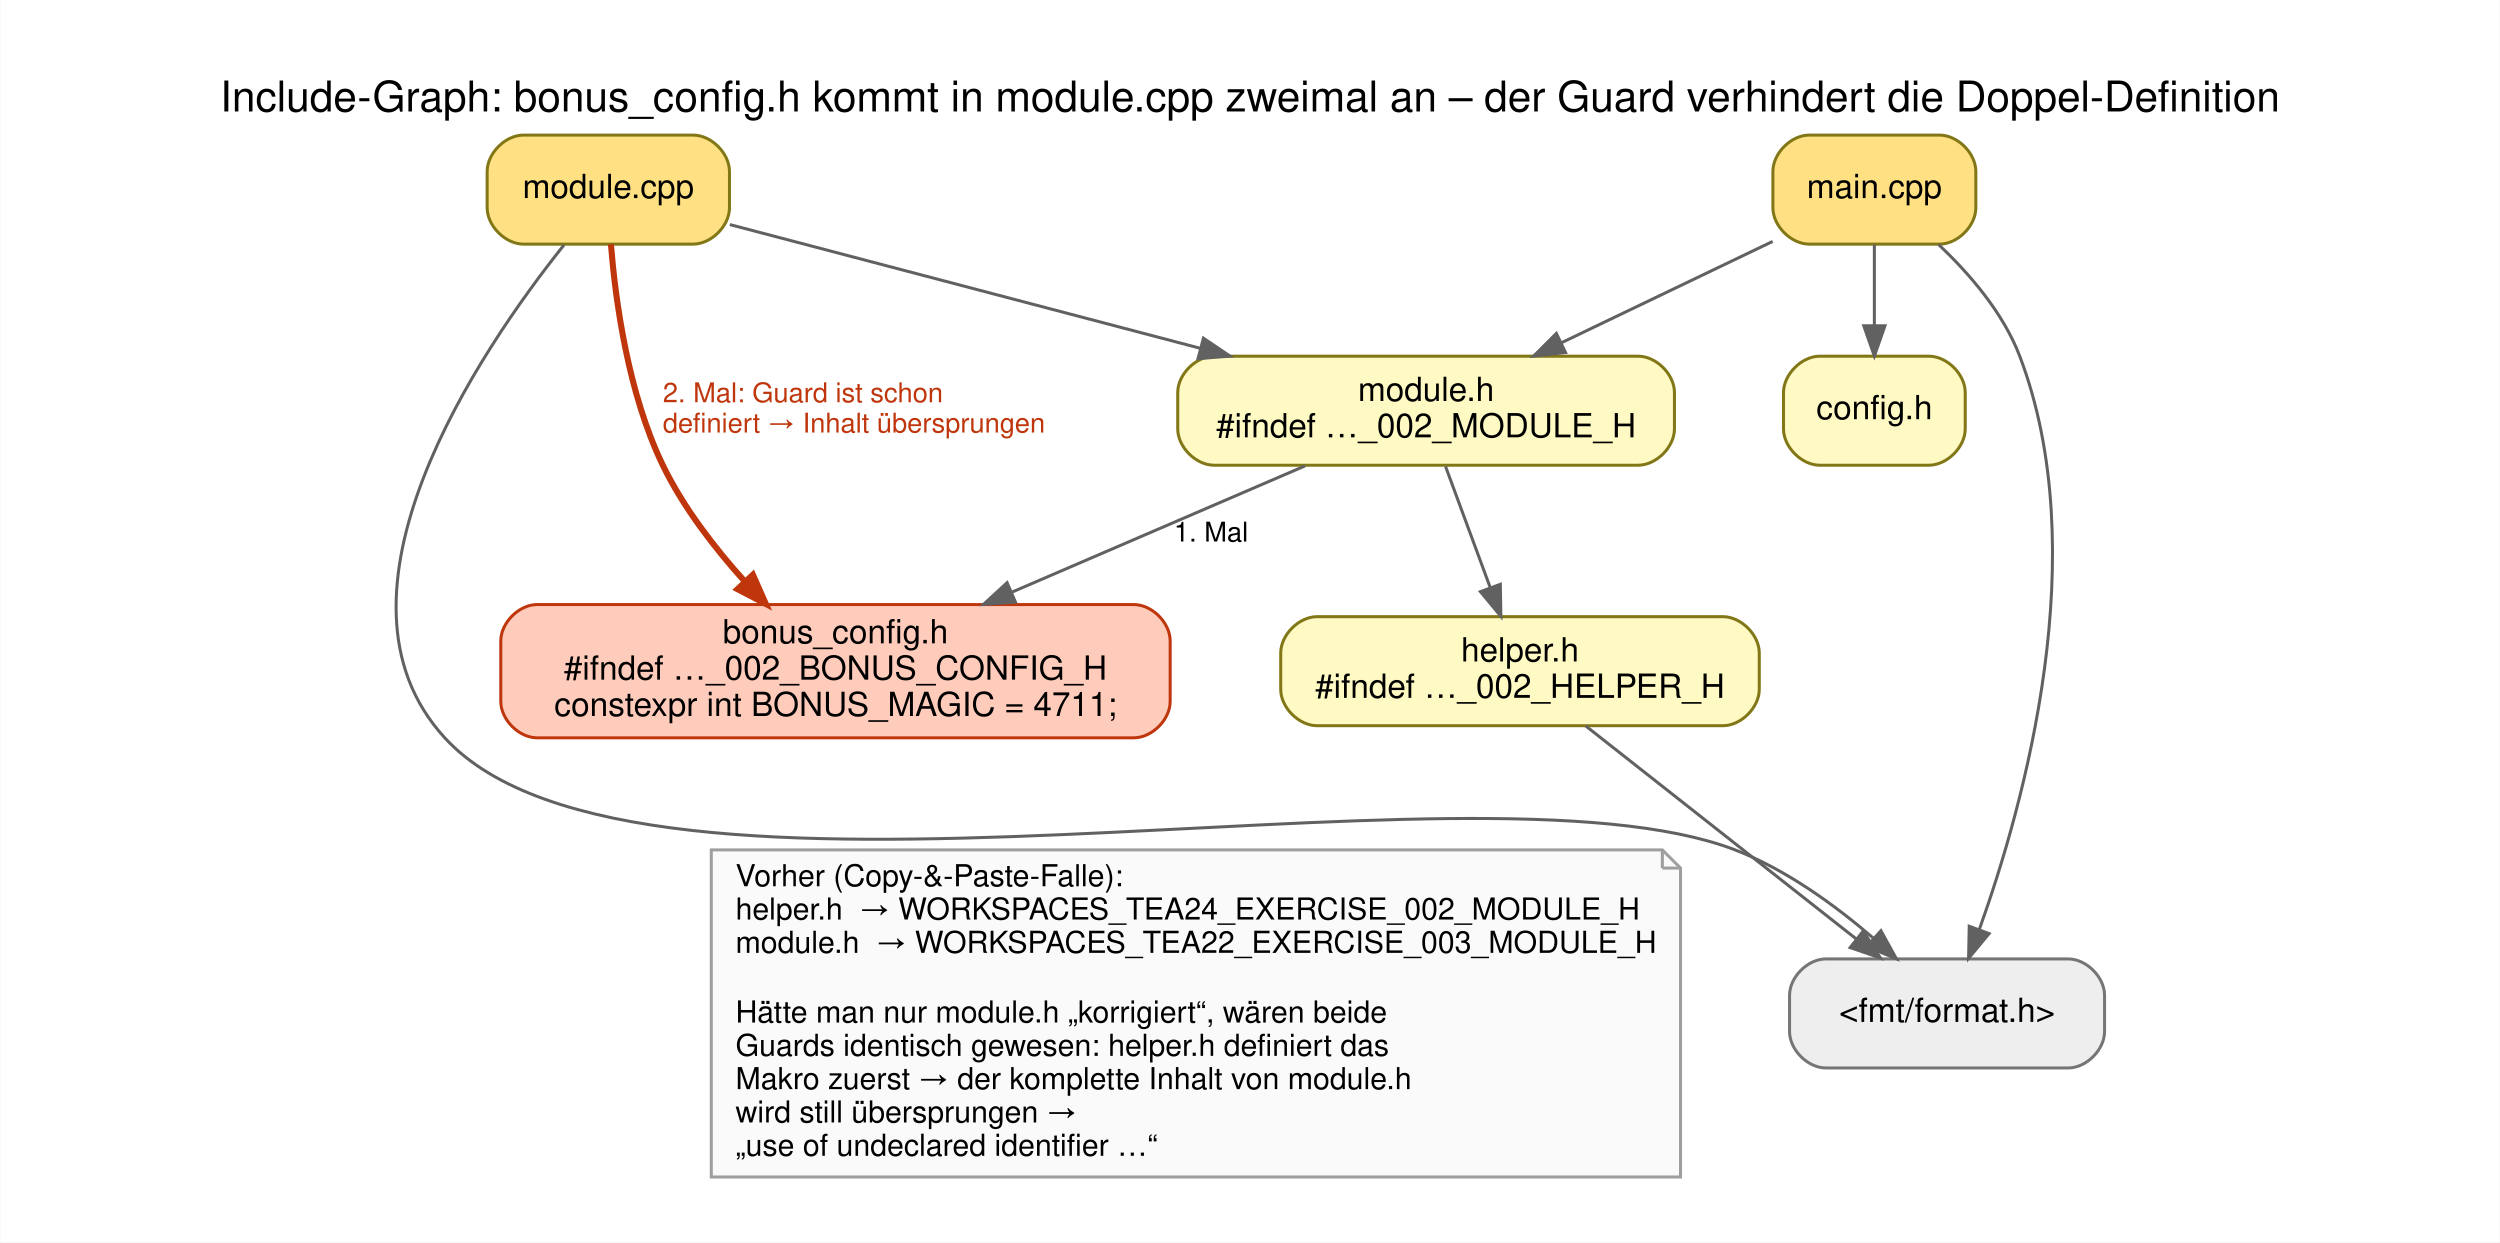
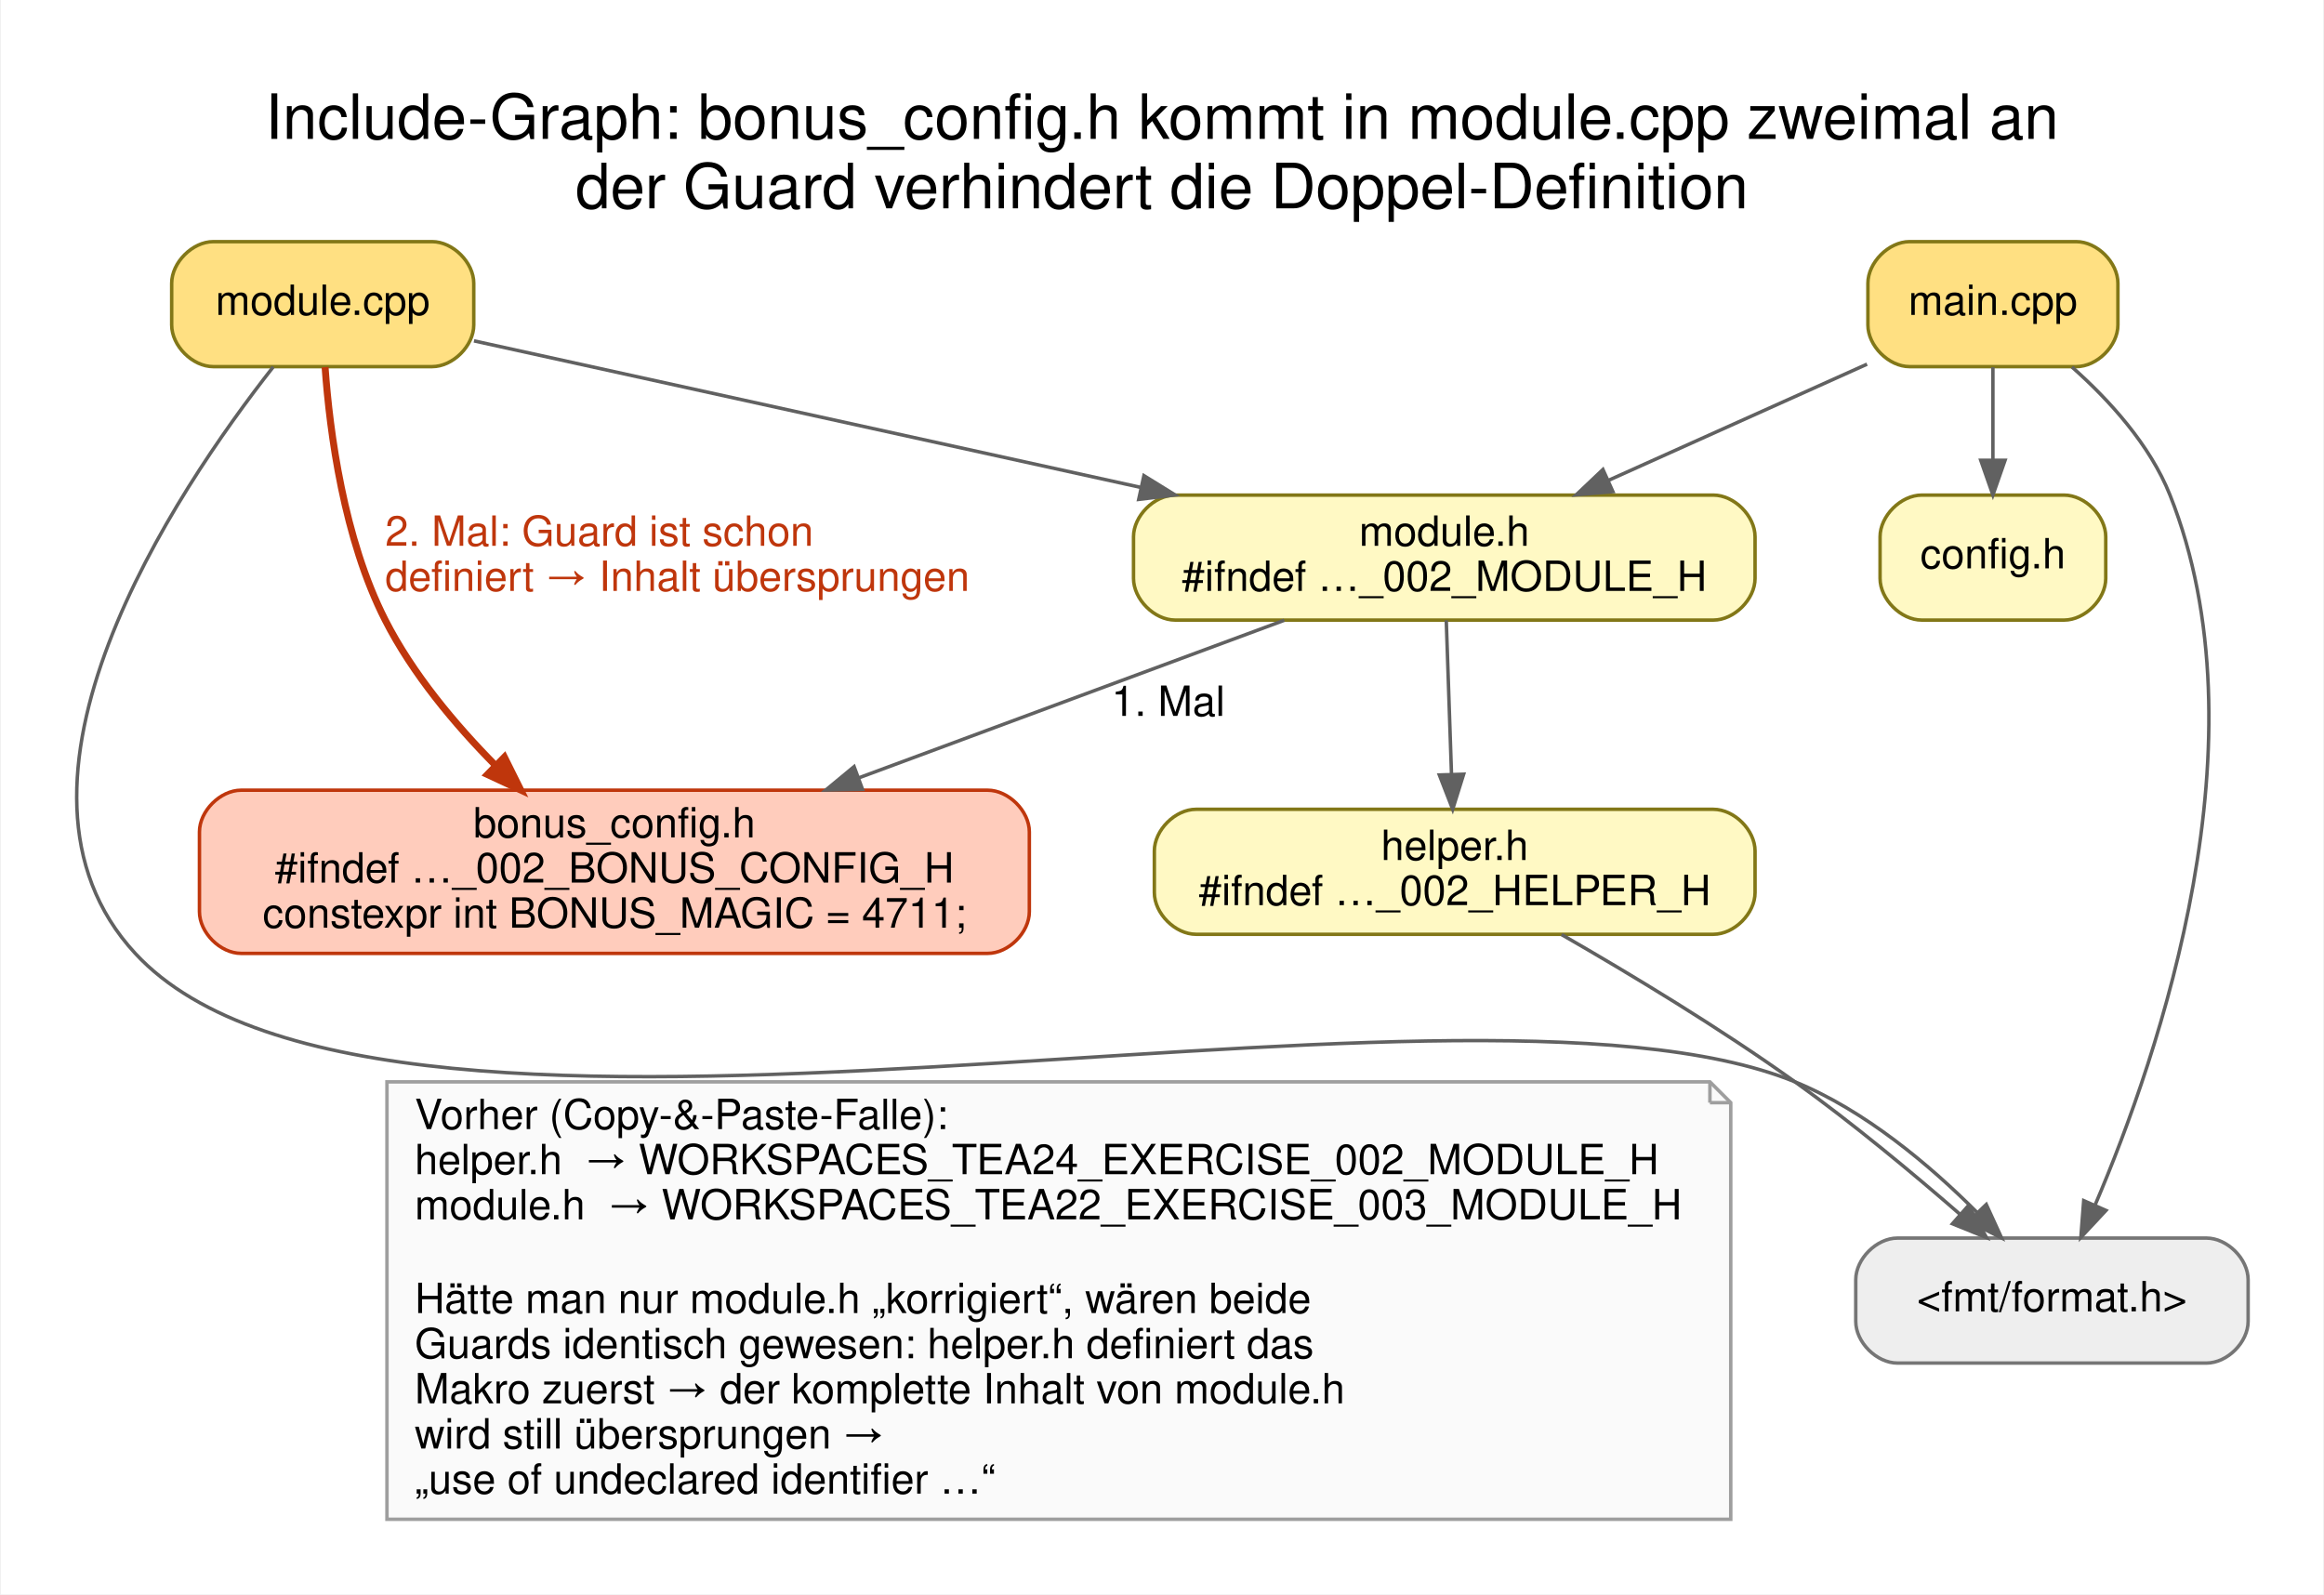
- <svg xmlns="http://www.w3.org/2000/svg" width="825pt" height="410pt" viewBox="0.00 0.00 825.20 410.20">
-   <g id="graph0" class="graph" transform="scale(1 1) rotate(0) translate(21.6 388.6)">
-     <polygon fill="white" stroke="transparent" points="-21.6,21.6 -21.6,-388.6 803.6,-388.6 803.6,21.6 -21.6,21.6" />
-     <text text-anchor="middle" x="391" y="-351.8" font-family="Helvetica,sans-Serif" font-size="14.00">Include-Graph: bonus_config.h kommt in module.cpp zweimal an – der Guard verhindert die Doppel-Definition</text>
+ <svg xmlns="http://www.w3.org/2000/svg" width="669pt" height="459pt" viewBox="0.00 0.00 668.79 459.20">
+   <g id="graph0" class="graph" transform="scale(1 1) rotate(0) translate(21.6 437.6)">
+     <polygon fill="white" stroke="transparent" points="-21.6,21.6 -21.6,-437.6 647.19,-437.6 647.19,21.6 -21.6,21.6" />
+     <text text-anchor="middle" x="312.79" y="-397.6" font-family="Helvetica,sans-Serif" font-size="18.00">Include-Graph: bonus_config.h kommt in module.cpp zweimal an</text>
+     <text text-anchor="middle" x="312.79" y="-377.6" font-family="Helvetica,sans-Serif" font-size="18.00">der Guard verhindert die Doppel-Definition</text>
    <g id="node1" class="node">
-       <path fill="#ffe082" stroke="#827717" d="M618.64,-344C618.64,-344 575.64,-344 575.64,-344 569.64,-344 563.64,-338 563.64,-332 563.64,-332 563.64,-320 563.64,-320 563.64,-314 569.64,-308 575.64,-308 575.64,-308 618.64,-308 618.64,-308 624.64,-308 630.64,-314 630.64,-320 630.64,-320 630.64,-332 630.64,-332 630.64,-338 624.64,-344 618.64,-344" />
-       <text text-anchor="middle" x="597.14" y="-323.2" font-family="Helvetica,sans-Serif" font-size="11.00">main.cpp</text>
+       <path fill="#ffe082" stroke="#827717" d="M576.09,-368C576.09,-368 528.09,-368 528.09,-368 522.09,-368 516.09,-362 516.09,-356 516.09,-356 516.09,-344 516.09,-344 516.09,-338 522.09,-332 528.09,-332 528.09,-332 576.09,-332 576.09,-332 582.09,-332 588.09,-338 588.09,-344 588.09,-344 588.09,-356 588.09,-356 588.09,-362 582.09,-368 576.09,-368" />
+       <text text-anchor="middle" x="552.09" y="-346.9" font-family="Helvetica,sans-Serif" font-size="12.00">main.cpp</text>
    </g>
    <g id="node3" class="node">
-       <path fill="#fff9c4" stroke="#827717" d="M615.14,-271C615.14,-271 579.14,-271 579.14,-271 573.14,-271 567.14,-265 567.14,-259 567.14,-259 567.14,-247 567.14,-247 567.14,-241 573.14,-235 579.14,-235 579.14,-235 615.14,-235 615.14,-235 621.14,-235 627.14,-241 627.14,-247 627.14,-247 627.14,-259 627.14,-259 627.14,-265 621.14,-271 615.14,-271" />
-       <text text-anchor="middle" x="597.14" y="-250.2" font-family="Helvetica,sans-Serif" font-size="11.00">config.h</text>
+       <path fill="#fff9c4" stroke="#827717" d="M572.59,-295C572.59,-295 531.59,-295 531.59,-295 525.59,-295 519.59,-289 519.59,-283 519.59,-283 519.59,-271 519.59,-271 519.59,-265 525.59,-259 531.59,-259 531.59,-259 572.59,-259 572.59,-259 578.59,-259 584.59,-265 584.59,-271 584.59,-271 584.59,-283 584.59,-283 584.59,-289 578.59,-295 572.59,-295" />
+       <text text-anchor="middle" x="552.09" y="-273.9" font-family="Helvetica,sans-Serif" font-size="12.00">config.h</text>
    </g>
    <g id="edge1" class="edge">
-       <path fill="none" stroke="#616161" d="M597.14,-307.81C597.14,-299.79 597.14,-290.05 597.14,-281.07" />
-       <polygon fill="#616161" stroke="#616161" points="600.64,-281.03 597.14,-271.03 593.64,-281.03 600.64,-281.03" />
+       <path fill="none" stroke="#616161" d="M552.09,-331.81C552.09,-323.79 552.09,-314.05 552.09,-305.07" />
+       <polygon fill="#616161" stroke="#616161" points="555.59,-305.03 552.09,-295.03 548.59,-305.03 555.59,-305.03" />
    </g>
    <g id="node4" class="node">
-       <path fill="#fff9c4" stroke="#827717" d="M519.14,-271C519.14,-271 379.14,-271 379.14,-271 373.14,-271 367.14,-265 367.14,-259 367.14,-259 367.14,-247 367.14,-247 367.14,-241 373.14,-235 379.14,-235 379.14,-235 519.14,-235 519.14,-235 525.14,-235 531.14,-241 531.14,-247 531.14,-247 531.14,-259 531.14,-259 531.14,-265 525.14,-271 519.14,-271" />
-       <text text-anchor="middle" x="449.14" y="-256.2" font-family="Helvetica,sans-Serif" font-size="11.00">module.h</text>
-       <text text-anchor="middle" x="449.14" y="-244.2" font-family="Helvetica,sans-Serif" font-size="11.00">#ifndef …_002_MODULE_H</text>
+       <path fill="#fff9c4" stroke="#827717" d="M471.59,-295C471.59,-295 316.59,-295 316.59,-295 310.59,-295 304.59,-289 304.59,-283 304.59,-283 304.59,-271 304.59,-271 304.59,-265 310.59,-259 316.59,-259 316.59,-259 471.59,-259 471.59,-259 477.59,-259 483.59,-265 483.59,-271 483.59,-271 483.59,-283 483.59,-283 483.59,-289 477.59,-295 471.59,-295" />
+       <text text-anchor="middle" x="394.09" y="-280.4" font-family="Helvetica,sans-Serif" font-size="12.00">module.h</text>
+       <text text-anchor="middle" x="394.09" y="-267.4" font-family="Helvetica,sans-Serif" font-size="12.00">#ifndef …_002_MODULE_H</text>
    </g>
    <g id="edge2" class="edge">
-       <path fill="none" stroke="#616161" d="M563.55,-308.89C542.96,-299.01 516.34,-286.24 493.95,-275.5" />
-       <polygon fill="#616161" stroke="#616161" points="495.18,-272.21 484.65,-271.04 492.15,-278.52 495.18,-272.21" />
+       <path fill="none" stroke="#616161" d="M515.84,-332.71C493.72,-322.77 465.2,-309.96 441.33,-299.23" />
+       <polygon fill="#616161" stroke="#616161" points="442.65,-295.99 432.09,-295.08 439.78,-302.37 442.65,-295.99" />
    </g>
    <g id="node7" class="node">
-       <path fill="#eeeeee" stroke="#757575" d="M661.14,-72C661.14,-72 581.14,-72 581.14,-72 575.14,-72 569.14,-66 569.14,-60 569.14,-60 569.14,-48 569.14,-48 569.14,-42 575.14,-36 581.14,-36 581.14,-36 661.14,-36 661.14,-36 667.14,-36 673.14,-42 673.14,-48 673.14,-48 673.14,-60 673.14,-60 673.14,-66 667.14,-72 661.14,-72" />
-       <text text-anchor="middle" x="621.14" y="-51.2" font-family="Helvetica,sans-Serif" font-size="11.00">&lt;fmt/format.h&gt;</text>
+       <path fill="#eeeeee" stroke="#757575" d="M613.59,-81C613.59,-81 524.59,-81 524.59,-81 518.59,-81 512.59,-75 512.59,-69 512.59,-69 512.59,-57 512.59,-57 512.59,-51 518.59,-45 524.59,-45 524.59,-45 613.59,-45 613.59,-45 619.59,-45 625.59,-51 625.59,-57 625.59,-57 625.59,-69 625.59,-69 625.59,-75 619.59,-81 613.59,-81" />
+       <text text-anchor="middle" x="569.09" y="-59.9" font-family="Helvetica,sans-Serif" font-size="12.00">&lt;fmt/format.h&gt;</text>
    </g>
    <g id="edge3" class="edge">
-       <path fill="none" stroke="#616161" d="M618.35,-307.86C628.54,-298.24 639.7,-285.3 645.14,-271 669.73,-206.33 646.77,-123.47 631.77,-81.67" />
-       <polygon fill="#616161" stroke="#616161" points="635.02,-80.36 628.25,-72.2 628.46,-82.79 635.02,-80.36" />
+       <path fill="none" stroke="#616161" d="M574.87,-331.88C585.61,-322.36 597.32,-309.5 603.09,-295 631,-224.79 600.24,-134.35 581.45,-90.37" />
+       <polygon fill="#616161" stroke="#616161" points="584.65,-88.96 577.42,-81.21 578.24,-91.78 584.65,-88.96" />
    </g>
    <g id="node2" class="node">
-       <path fill="#ffe082" stroke="#827717" d="M207.14,-344C207.14,-344 151.14,-344 151.14,-344 145.14,-344 139.14,-338 139.14,-332 139.14,-332 139.14,-320 139.14,-320 139.14,-314 145.14,-308 151.14,-308 151.14,-308 207.14,-308 207.14,-308 213.14,-308 219.14,-314 219.14,-320 219.14,-320 219.14,-332 219.14,-332 219.14,-338 213.14,-344 207.14,-344" />
-       <text text-anchor="middle" x="179.14" y="-323.2" font-family="Helvetica,sans-Serif" font-size="11.00">module.cpp</text>
+       <path fill="#ffe082" stroke="#827717" d="M102.59,-368C102.59,-368 39.59,-368 39.59,-368 33.59,-368 27.59,-362 27.59,-356 27.59,-356 27.59,-344 27.59,-344 27.59,-338 33.59,-332 39.59,-332 39.59,-332 102.59,-332 102.59,-332 108.59,-332 114.59,-338 114.59,-344 114.59,-344 114.59,-356 114.59,-356 114.59,-362 108.59,-368 102.59,-368" />
+       <text text-anchor="middle" x="71.09" y="-346.9" font-family="Helvetica,sans-Serif" font-size="12.00">module.cpp</text>
    </g>
    <g id="edge4" class="edge">
-       <path fill="none" stroke="#616161" d="M219.27,-314.45C260.1,-303.71 324.35,-286.81 374.56,-273.61" />
-       <polygon fill="#616161" stroke="#616161" points="375.62,-276.95 384.4,-271.02 373.84,-270.18 375.62,-276.95" />
+       <path fill="none" stroke="#616161" d="M114.65,-339.42C163.68,-328.65 244.61,-310.86 306.79,-297.19" />
+       <polygon fill="#616161" stroke="#616161" points="307.59,-300.6 316.6,-295.03 306.09,-293.76 307.59,-300.6" />
    </g>
    <g id="node6" class="node">
-       <path fill="#ffccbc" stroke="#bf360c" d="M352.64,-189C352.64,-189 155.64,-189 155.64,-189 149.64,-189 143.64,-183 143.64,-177 143.64,-177 143.64,-157 143.64,-157 143.64,-151 149.64,-145 155.64,-145 155.64,-145 352.64,-145 352.64,-145 358.64,-145 364.64,-151 364.64,-157 364.64,-157 364.64,-177 364.64,-177 364.64,-183 358.64,-189 352.64,-189" />
-       <text text-anchor="middle" x="254.14" y="-176.2" font-family="Helvetica,sans-Serif" font-size="11.00">bonus_config.h</text>
-       <text text-anchor="middle" x="254.14" y="-164.2" font-family="Helvetica,sans-Serif" font-size="11.00">#ifndef …_002_BONUS_CONFIG_H</text>
-       <text text-anchor="middle" x="254.14" y="-152.2" font-family="Helvetica,sans-Serif" font-size="11.00">constexpr int BONUS_MAGIC = 4711;</text>
+       <path fill="#ffccbc" stroke="#bf360c" d="M262.59,-210C262.59,-210 47.59,-210 47.59,-210 41.59,-210 35.59,-204 35.59,-198 35.59,-198 35.59,-175 35.59,-175 35.59,-169 41.59,-163 47.59,-163 47.59,-163 262.59,-163 262.59,-163 268.59,-163 274.59,-169 274.59,-175 274.59,-175 274.59,-198 274.59,-198 274.59,-204 268.59,-210 262.59,-210" />
+       <text text-anchor="middle" x="155.09" y="-196.4" font-family="Helvetica,sans-Serif" font-size="12.00">bonus_config.h</text>
+       <text text-anchor="middle" x="155.09" y="-183.4" font-family="Helvetica,sans-Serif" font-size="12.00">#ifndef …_002_BONUS_CONFIG_H</text>
+       <text text-anchor="middle" x="155.09" y="-170.4" font-family="Helvetica,sans-Serif" font-size="12.00">constexpr int BONUS_MAGIC = 4711;</text>
    </g>
    <g id="edge6" class="edge">
-       <path fill="none" stroke="#bf360c" stroke-width="2" d="M180,-307.94C181.51,-289.21 185.67,-258.66 197.14,-235 203.9,-221.04 214.27,-207.61 224.32,-196.49" />
-       <polygon fill="#bf360c" stroke="#bf360c" stroke-width="2" points="226.88,-198.87 231.17,-189.18 221.78,-194.08 226.88,-198.87" />
-       <text text-anchor="start" x="197.14" y="-255.8" font-family="Helvetica,sans-Serif" font-size="9.00" fill="#bf360c">  2. Mal: Guard ist schon</text>
-       <text text-anchor="start" x="197.14" y="-245.8" font-family="Helvetica,sans-Serif" font-size="9.00" fill="#bf360c">  definiert → Inhalt übersprungen</text>
+       <path fill="none" stroke="#bf360c" stroke-width="2" d="M71.77,-331.85C73.12,-313.04 77.15,-282.42 89.09,-259 96.96,-243.54 109.14,-228.98 120.9,-217.09" />
+       <polygon fill="#bf360c" stroke="#bf360c" stroke-width="2" points="123.41,-219.53 128.13,-210.04 118.52,-214.52 123.41,-219.53" />
+       <text text-anchor="start" x="89.09" y="-280.4" font-family="Helvetica,sans-Serif" font-size="12.00" fill="#bf360c">  2. Mal: Guard ist schon</text>
+       <text text-anchor="start" x="89.09" y="-267.4" font-family="Helvetica,sans-Serif" font-size="12.00" fill="#bf360c">  definiert → Inhalt übersprungen</text>
    </g>
    <g id="edge5" class="edge">
-       <path fill="none" stroke="#616161" d="M164.51,-307.74C136.53,-272.61 81.92,-192.13 125.14,-145 189.36,-74.96 462.45,-142.13 551.14,-108 567.94,-101.53 584.14,-89.75 596.72,-78.93" />
-       <polygon fill="#616161" stroke="#616161" points="599.31,-81.31 604.43,-72.03 594.64,-76.09 599.31,-81.31" />
+       <path fill="none" stroke="#616161" d="M56.85,-331.94C28.61,-295.98 -28.02,-211.74 17.09,-163 89.46,-84.81 396.44,-166.24 495.09,-126 515.25,-117.77 534.01,-101.93 547.59,-88.31" />
+       <polygon fill="#616161" stroke="#616161" points="550.18,-90.68 554.59,-81.04 545.13,-85.82 550.18,-90.68" />
    </g>
    <g id="node5" class="node">
-       <path fill="#fff9c4" stroke="#827717" d="M547.14,-185C547.14,-185 413.14,-185 413.14,-185 407.14,-185 401.14,-179 401.14,-173 401.14,-173 401.14,-161 401.14,-161 401.14,-155 407.14,-149 413.14,-149 413.14,-149 547.14,-149 547.14,-149 553.14,-149 559.14,-155 559.14,-161 559.14,-161 559.14,-173 559.14,-173 559.14,-179 553.14,-185 547.14,-185" />
-       <text text-anchor="middle" x="480.14" y="-170.2" font-family="Helvetica,sans-Serif" font-size="11.00">helper.h</text>
-       <text text-anchor="middle" x="480.14" y="-158.2" font-family="Helvetica,sans-Serif" font-size="11.00">#ifndef …_002_HELPER_H</text>
+       <path fill="#fff9c4" stroke="#827717" d="M471.59,-204.5C471.59,-204.5 322.59,-204.5 322.59,-204.5 316.59,-204.5 310.59,-198.5 310.59,-192.5 310.59,-192.5 310.59,-180.5 310.59,-180.5 310.59,-174.5 316.59,-168.5 322.59,-168.5 322.59,-168.5 471.59,-168.5 471.59,-168.5 477.59,-168.5 483.59,-174.5 483.59,-180.5 483.59,-180.5 483.59,-192.5 483.59,-192.5 483.59,-198.5 477.59,-204.5 471.59,-204.5" />
+       <text text-anchor="middle" x="397.09" y="-189.9" font-family="Helvetica,sans-Serif" font-size="12.00">helper.h</text>
+       <text text-anchor="middle" x="397.09" y="-176.9" font-family="Helvetica,sans-Serif" font-size="12.00">#ifndef …_002_HELPER_H</text>
    </g>
    <g id="edge8" class="edge">
-       <path fill="none" stroke="#616161" d="M455.56,-234.6C459.83,-223.03 465.51,-207.62 470.34,-194.54" />
-       <polygon fill="#616161" stroke="#616161" points="473.65,-195.69 473.83,-185.1 467.08,-193.26 473.65,-195.69" />
+       <path fill="none" stroke="#616161" d="M394.66,-258.94C395.09,-246.45 395.67,-229.24 396.16,-214.85" />
+       <polygon fill="#616161" stroke="#616161" points="399.67,-214.62 396.51,-204.51 392.67,-214.39 399.67,-214.62" />
    </g>
    <g id="edge7" class="edge">
-       <path fill="none" stroke="#616161" d="M409.21,-234.8C381.34,-222.79 343.69,-206.58 312.47,-193.13" />
-       <polygon fill="#616161" stroke="#616161" points="313.57,-189.79 303,-189.05 310.8,-196.22 313.57,-189.79" />
-       <text text-anchor="middle" x="378.14" y="-209.8" font-family="Helvetica,sans-Serif" font-size="9.00">1. Mal</text>
+       <path fill="none" stroke="#616161" d="M348,-258.94C313.29,-246.08 265.09,-228.23 225.55,-213.59" />
+       <polygon fill="#616161" stroke="#616161" points="226.55,-210.23 215.96,-210.04 224.12,-216.79 226.55,-210.23" />
+       <text text-anchor="middle" x="314.59" y="-231.4" font-family="Helvetica,sans-Serif" font-size="12.00">1. Mal</text>
    </g>
    <g id="edge9" class="edge">
-       <path fill="none" stroke="#616161" d="M501.86,-148.9C525.8,-130.05 564.47,-99.61 591.25,-78.52" />
-       <polygon fill="#616161" stroke="#616161" points="593.47,-81.24 599.16,-72.3 589.14,-75.74 593.47,-81.24" />
+       <path fill="none" stroke="#616161" d="M427.87,-168.42C447.57,-157.1 473.4,-141.53 495.09,-126 511.49,-114.25 528.83,-99.84 542.59,-87.88" />
+       <polygon fill="#616161" stroke="#616161" points="545.05,-90.38 550.25,-81.15 540.43,-85.12 545.05,-90.38" />
    </g>
    <g id="node8" class="node">
-       <polygon fill="#fafafa" stroke="#9e9e9e" points="527.14,-108 213.14,-108 213.14,0 533.14,0 533.14,-102 527.14,-108" />
-       <polyline fill="none" stroke="#9e9e9e" points="527.14,-108 527.14,-102 " />
-       <polyline fill="none" stroke="#9e9e9e" points="533.14,-102 527.14,-102 " />
-       <text text-anchor="start" x="221.14" y="-96" font-family="Helvetica,sans-Serif" font-size="10.00">Vorher (Copy-&amp;-Paste-Falle):</text>
-       <text text-anchor="start" x="221.14" y="-85" font-family="Helvetica,sans-Serif" font-size="10.00">helper.h  → WORKSPACES_TEA24_EXERCISE_002_MODULE_H</text>
-       <text text-anchor="start" x="221.14" y="-74" font-family="Helvetica,sans-Serif" font-size="10.00">module.h  → WORKSPACES_TEA22_EXERCISE_003_MODULE_H</text>
-       <text text-anchor="start" x="221.14" y="-51" font-family="Helvetica,sans-Serif" font-size="10.00">Hätte man nur module.h „korrigiert“, wären beide</text>
-       <text text-anchor="start" x="221.14" y="-40" font-family="Helvetica,sans-Serif" font-size="10.00">Guards identisch gewesen: helper.h definiert das</text>
-       <text text-anchor="start" x="221.14" y="-29" font-family="Helvetica,sans-Serif" font-size="10.00">Makro zuerst → der komplette Inhalt von module.h</text>
-       <text text-anchor="start" x="221.14" y="-18" font-family="Helvetica,sans-Serif" font-size="10.00">wird still übersprungen →</text>
-       <text text-anchor="start" x="221.14" y="-7" font-family="Helvetica,sans-Serif" font-size="10.00">„use of undeclared identifier …“</text>
+       <polygon fill="#fafafa" stroke="#9e9e9e" points="470.59,-126 89.59,-126 89.59,0 476.59,0 476.59,-120 470.59,-126" />
+       <polyline fill="none" stroke="#9e9e9e" points="470.59,-126 470.59,-120 " />
+       <polyline fill="none" stroke="#9e9e9e" points="476.59,-120 470.59,-120 " />
+       <text text-anchor="start" x="97.59" y="-112.4" font-family="Helvetica,sans-Serif" font-size="12.00">Vorher (Copy-&amp;-Paste-Falle):</text>
+       <text text-anchor="start" x="97.59" y="-99.4" font-family="Helvetica,sans-Serif" font-size="12.00">helper.h  → WORKSPACES_TEA24_EXERCISE_002_MODULE_H</text>
+       <text text-anchor="start" x="97.59" y="-86.4" font-family="Helvetica,sans-Serif" font-size="12.00">module.h  → WORKSPACES_TEA22_EXERCISE_003_MODULE_H</text>
+       <text text-anchor="start" x="97.59" y="-59.4" font-family="Helvetica,sans-Serif" font-size="12.00">Hätte man nur module.h „korrigiert“, wären beide</text>
+       <text text-anchor="start" x="97.59" y="-46.4" font-family="Helvetica,sans-Serif" font-size="12.00">Guards identisch gewesen: helper.h definiert das</text>
+       <text text-anchor="start" x="97.59" y="-33.4" font-family="Helvetica,sans-Serif" font-size="12.00">Makro zuerst → der komplette Inhalt von module.h</text>
+       <text text-anchor="start" x="97.59" y="-20.4" font-family="Helvetica,sans-Serif" font-size="12.00">wird still übersprungen →</text>
+       <text text-anchor="start" x="97.59" y="-7.4" font-family="Helvetica,sans-Serif" font-size="12.00">„use of undeclared identifier …“</text>
    </g>
  </g>
</svg>
